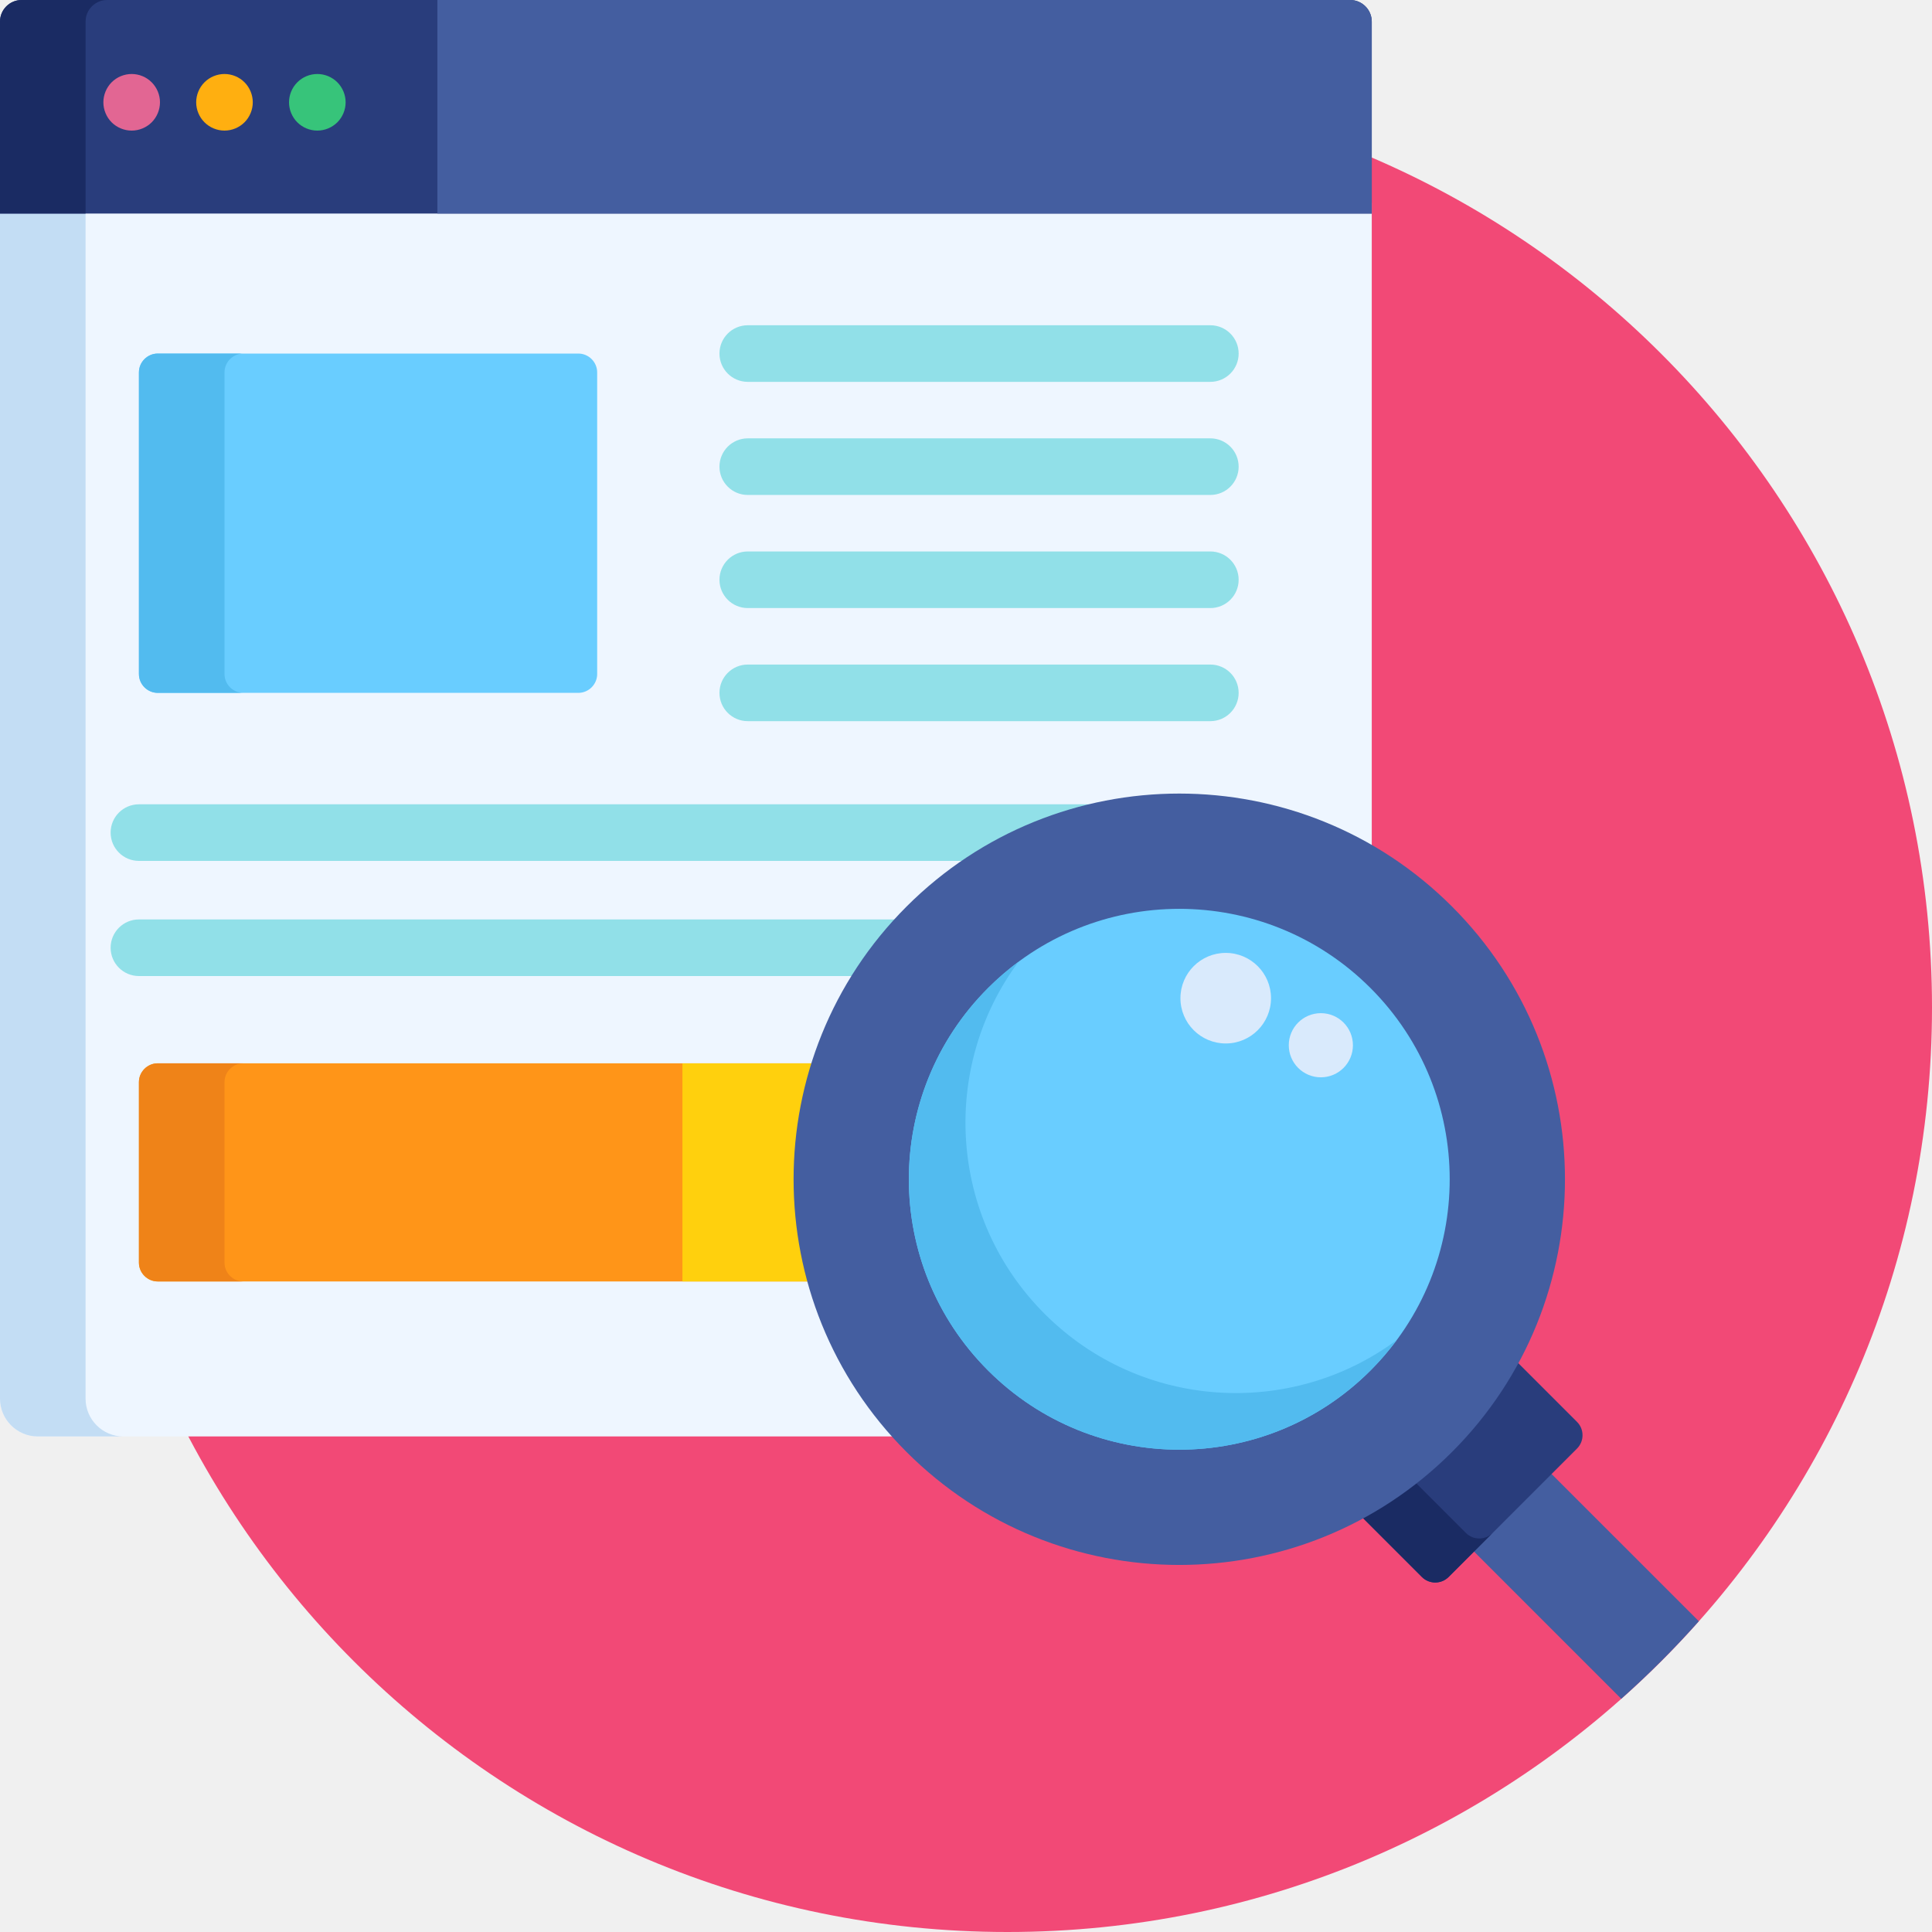
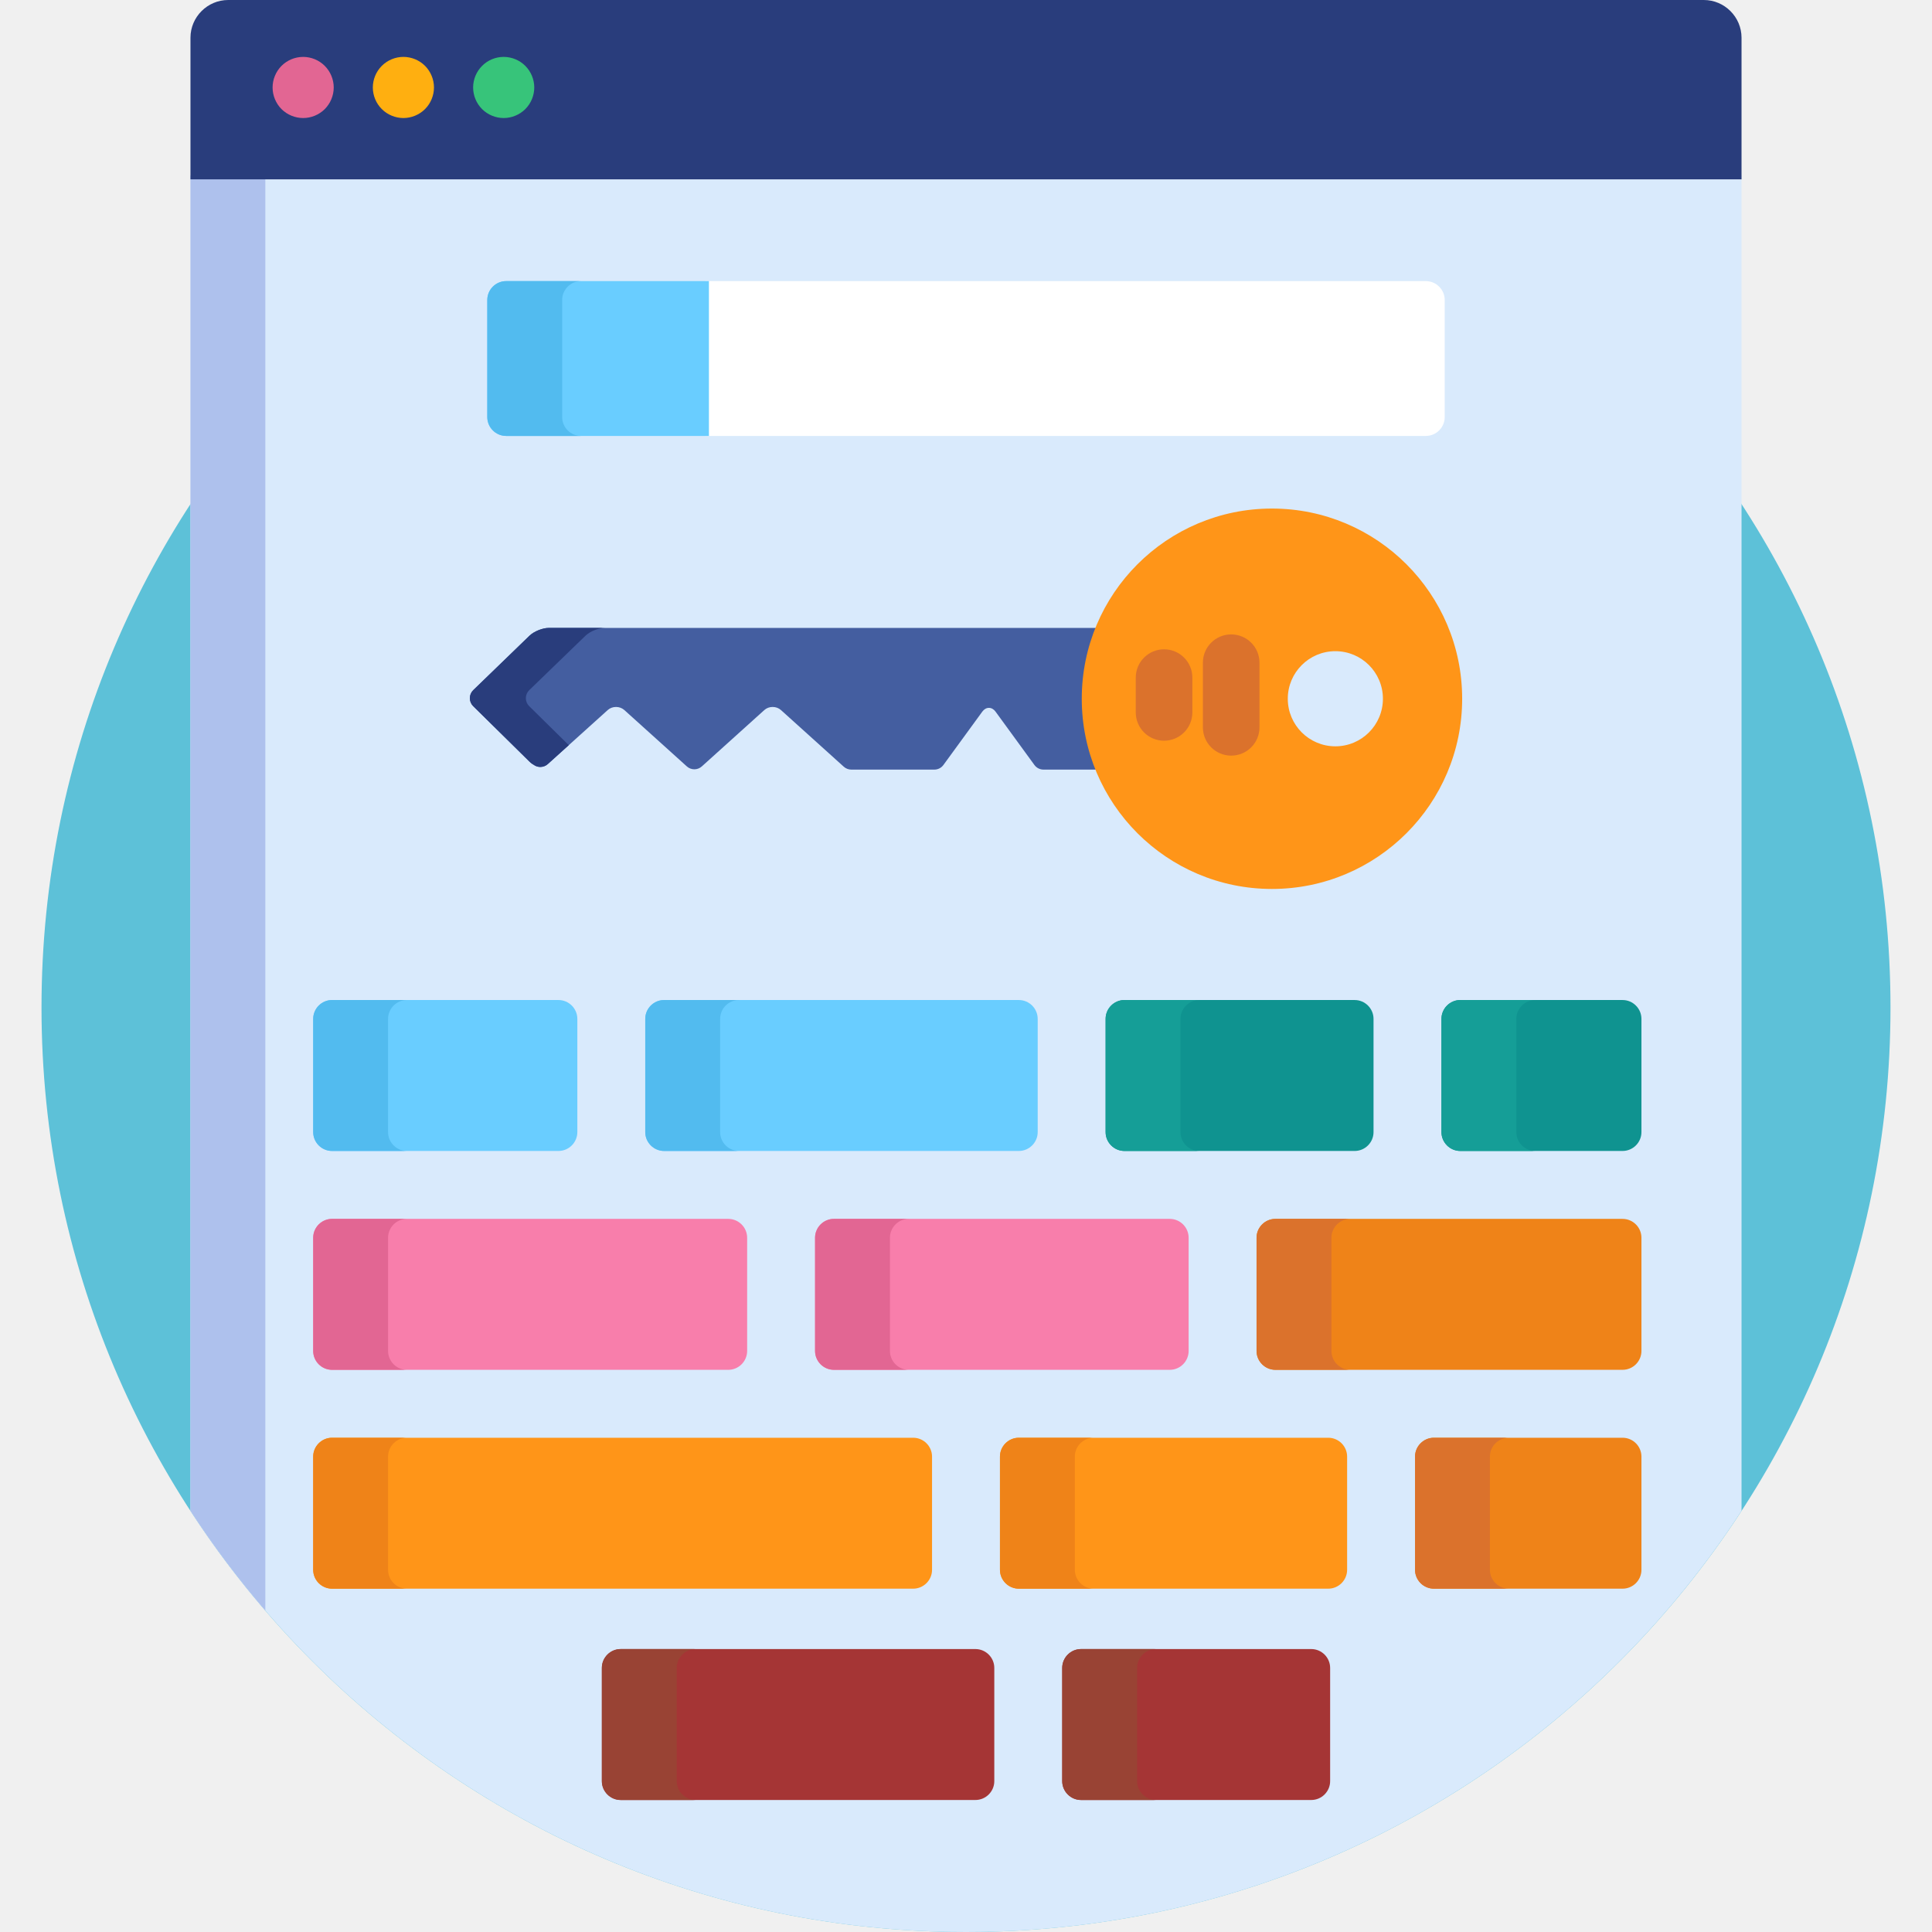
<svg xmlns="http://www.w3.org/2000/svg" version="1.1" id="Capa_1" x="0px" y="0px" viewBox="0 0 512 512" style="enable-background:new 0 0 512 512;" xml:space="preserve">
-   <circle style="fill:#F24976;" cx="267" cy="267" r="245" />
-   <path style="fill:#EEF6FF;" d="M241.659,241.656c18.93-18.928,44.096-29.352,70.863-29.352c18.236,0,35.725,4.842,51.009,13.911  V53.763H0v316.91c0,5.5,4.5,10,10,10h229.065C202.614,341.426,203.475,279.842,241.659,241.656z" />
-   <path style="fill:#C3DDF4;" d="M22.68,370.673V53.763H0v316.91c0,5.5,4.5,10,10,10h22.68C27.18,380.673,22.68,376.173,22.68,370.673  z" />
-   <path style="fill:#293D7C;" d="M357.815,0H5.716C2.572,0,0,2.572,0,5.716v50.882h363.531V5.716C363.531,2.572,360.959,0,357.815,0z" />
-   <path style="fill:#1A2B63;" d="M28.396,0H5.716C2.572,0,0,2.572,0,5.716v50.882h22.68V5.716C22.68,2.572,25.252,0,28.396,0z" />
-   <path style="fill:#69CDFF;" d="M158.259,178.615c0,2.75-2.25,5-5,5H41.816c-2.75,0-5-2.25-5-5V98.696c0-2.75,2.25-5,5-5h111.442  c2.75,0,5,2.25,5,5v79.919H158.259z" />
-   <path style="fill:#52BBEF;" d="M59.496,178.615V98.696c0-2.75,2.25-5,5-5h-22.68c-2.75,0-5,2.25-5,5v79.919c0,2.75,2.25,5,5,5h22.68  C61.746,183.615,59.496,181.365,59.496,178.615z" />
-   <path style="fill:#FF9518;" d="M217.149,281.788H41.816c-2.75,0-5,2.25-5,5v47.809c0,2.75,2.25,5,5,5h174.246  C210.787,320.688,211.146,300.524,217.149,281.788z" />
-   <path style="fill:#EF8318;" d="M59.496,334.597v-47.809c0-2.75,2.25-5,5-5h-22.68c-2.75,0-5,2.25-5,5v47.809c0,2.75,2.25,5,5,5  h22.68C61.746,339.597,59.496,337.347,59.496,334.597z" />
-   <path style="fill:#FFD00D;" d="M217.149,281.788H180.85v57.809h35.212C210.787,320.688,211.146,300.524,217.149,281.788z" />
+   <circle style="fill:#5DC1D8;" cx="256" cy="267" r="245" />
+   <path style="fill:#D9EAFC;" d="M50.477,400.388C94.167,467.568,169.89,512,256,512c86.109,0,161.833-44.432,205.523-111.612V46.53  H50.477V400.388z" />
+   <path style="fill:#AEC1ED;" d="M50.477,46.53v353.857c6.023,9.262,12.658,18.088,19.843,26.429V46.53H50.477z" />
+   <path style="fill:#293D7C;" d="M451.523,0H60.477c-5.5,0-10,4.5-10,10v37.53h411.047V10C461.523,4.5,457.023,0,451.523,0z" />
+   <path style="fill:#FFFFFF;" d="M377.863,74.497h-190.99l0,0v41.031h190.99c2.75,0,5-2.25,5-5V79.497  C382.863,76.747,380.613,74.497,377.863,74.497z" />
+   <path style="fill:#69CDFF;" d="M134.137,74.497c-2.75,0-5,2.25-5,5v31.032c0,2.75,2.25,5,5,5h53.736V74.497H134.137z" />
+   <path style="fill:#52BBEF;" d="M148.98,110.529V79.497c0-2.75,2.25-5,5-5h-19.843c-2.75,0-5,2.25-5,5v31.032c0,2.75,2.25,5,5,5  h19.843C151.23,115.529,148.98,113.279,148.98,110.529z" />
+   <path style="fill:#69CDFF;" d="M153,270.017c0-2.75-2.25-5-5-5H88c-2.75,0-5,2.25-5,5v30c0,2.75,2.25,5,5,5h60c2.75,0,5-2.25,5-5  V270.017z" />
+   <path style="fill:#F87EAB;" d="M198,328.017c0-2.75-2.25-5-5-5H88c-2.75,0-5,2.25-5,5v30c0,2.75,2.25,5,5,5h105c2.75,0,5-2.25,5-5  V328.017z" />
  <g>
-     <path style="fill:#91E0E8;" d="M320.754,101.196H198.165c-4.142,0-7.5-3.358-7.5-7.5s3.358-7.5,7.5-7.5h122.589   c4.143,0,7.5,3.358,7.5,7.5S324.897,101.196,320.754,101.196z" />
-     <path style="fill:#91E0E8;" d="M320.754,131.169H198.165c-4.142,0-7.5-3.358-7.5-7.5s3.358-7.5,7.5-7.5h122.589   c4.143,0,7.5,3.358,7.5,7.5C328.254,127.811,324.897,131.169,320.754,131.169z" />
-     <path style="fill:#91E0E8;" d="M320.754,161.142H198.165c-4.142,0-7.5-3.358-7.5-7.5s3.358-7.5,7.5-7.5h122.589   c4.143,0,7.5,3.358,7.5,7.5S324.897,161.142,320.754,161.142z" />
-     <path style="fill:#91E0E8;" d="M320.754,191.115H198.165c-4.142,0-7.5-3.358-7.5-7.5s3.358-7.5,7.5-7.5h122.589   c4.143,0,7.5,3.358,7.5,7.5S324.897,191.115,320.754,191.115z" />
-     <path style="fill:#91E0E8;" d="M299.459,213.148H36.816c-4.143,0-7.5,3.358-7.5,7.5s3.357,7.5,7.5,7.5H258.39   C270.777,220.167,284.742,215.052,299.459,213.148z" />
-     <path style="fill:#91E0E8;" d="M239.711,243.662H36.816c-4.143,0-7.5,3.358-7.5,7.5s3.357,7.5,7.5,7.5h191.188   C231.366,253.387,235.266,248.359,239.711,243.662z" />
+     <path style="fill:#FF9518;" d="M247,386.017c0-2.75-2.25-5-5-5H88c-2.75,0-5,2.25-5,5v30c0,2.75,2.25,5,5,5h154c2.75,0,5-2.25,5-5   V386.017z" />
+     <path style="fill:#FF9518;" d="M357,386.017c0-2.75-2.25-5-5-5h-82c-2.75,0-5,2.25-5,5v30c0,2.75,2.25,5,5,5h82c2.75,0,5-2.25,5-5   V386.017z" />
  </g>
-   <path style="fill:#E26693;" d="M34.895,34.61c-1.979,0-3.91-0.8-5.31-2.191c-1.391-1.4-2.19-3.33-2.19-5.309  c0-1.971,0.8-3.9,2.19-5.3c1.399-1.4,3.33-2.2,5.31-2.2c1.971,0,3.91,0.799,5.3,2.2c1.4,1.4,2.2,3.33,2.2,5.3  c0,1.979-0.8,3.91-2.2,5.309C38.805,33.81,36.865,34.61,34.895,34.61z" />
-   <path style="fill:#FFAF10;" d="M59.49,34.61c-1.971,0-3.91-0.8-5.301-2.201c-1.399-1.39-2.199-3.32-2.199-5.299  c0-1.971,0.8-3.9,2.199-5.3c1.4-1.4,3.33-2.2,5.301-2.2c1.979,0,3.909,0.799,5.31,2.2c1.39,1.4,2.19,3.33,2.19,5.3  s-0.801,3.91-2.19,5.299C63.399,33.81,61.47,34.61,59.49,34.61z" />
-   <path style="fill:#37C47A;" d="M84.095,34.61c-1.98,0-3.91-0.8-5.3-2.191c-1.4-1.4-2.2-3.33-2.2-5.309c0-1.971,0.8-3.9,2.2-5.3  c1.39-1.4,3.32-2.2,5.3-2.2c1.97,0,3.91,0.799,5.3,2.2c1.4,1.4,2.2,3.33,2.2,5.3c0,1.979-0.8,3.91-2.2,5.309  C87.995,33.81,86.064,34.61,84.095,34.61z" />
-   <path style="fill:#445EA0;" d="M409.768,389.207l-20.555,20.556L429.65,450.2c7.25-6.441,14.114-13.306,20.556-20.556  L409.768,389.207z" />
-   <path style="fill:#293D7C;" d="M417.928,376.811l-17.035-17.034c-4.531,8.486-10.365,16.455-17.512,23.601  c-7.066,7.066-15.002,12.945-23.566,17.541l17.003,17.002c1.944,1.945,5.126,1.945,7.071,0l34.039-34.039  C419.872,381.938,419.872,378.756,417.928,376.811z" />
-   <path style="fill:#1A2B63;" d="M388.484,406.254l-14.54-14.54c-4.471,3.481-9.196,6.556-14.13,9.204l17.003,17.002  c1.944,1.945,5.126,1.945,7.071,0l11.667-11.667C393.61,408.199,390.429,408.199,388.484,406.254z" />
-   <path style="fill:#445EA0;" d="M384.796,240.241c39.916,39.916,39.916,104.634-0.001,144.551  c-39.914,39.913-104.631,39.914-144.55-0.001c-39.916-39.916-39.914-104.634,0-144.549  C280.164,200.325,344.881,200.324,384.796,240.241z" />
-   <path style="fill:#69CDFF;" d="M363.197,363.191c-27.986,27.987-73.363,27.987-101.352-0.002  c-27.986-27.984-27.987-73.362,0-101.349c27.986-27.986,73.365-27.985,101.351,0C391.184,289.828,391.184,335.204,363.197,363.191z" />
-   <path style="fill:#52BBEF;" d="M363.197,363.191c2.549-2.549,4.859-5.245,6.943-8.056c-28.055,20.805-67.855,18.494-93.295-6.946  c-25.438-25.436-27.748-65.237-6.944-93.292c-2.812,2.085-5.507,4.395-8.056,6.943c-27.987,27.987-27.986,73.364,0,101.349  C289.834,391.178,335.211,391.178,363.197,363.191z" />
-   <path style="fill:#445EA0;" d="M357.815,0H115.912v56.598h247.619V5.716C363.531,2.572,360.959,0,357.815,0z" />
+   <path style="fill:#EF8318;" d="M380,381.017c-2.75,0-5,2.25-5,5v30c0,2.75,2.25,5,5,5h50c2.75,0,5-2.25,5-5v-30c0-2.75-2.25-5-5-5  H380z" />
+   <path style="fill:#F87EAB;" d="M315,328.017c0-2.75-2.25-5-5-5h-89c-2.75,0-5,2.25-5,5v30c0,2.75,2.25,5,5,5h89c2.75,0,5-2.25,5-5  V328.017z" />
+   <path style="fill:#EF8318;" d="M338,323.017c-2.75,0-5,2.25-5,5v30c0,2.75,2.25,5,5,5h92c2.75,0,5-2.25,5-5v-30c0-2.75-2.25-5-5-5  H338z" />
+   <path style="fill:#69CDFF;" d="M275,270.017c0-2.75-2.25-5-5-5h-94c-2.75,0-5,2.25-5,5v30c0,2.75,2.25,5,5,5h94c2.75,0,5-2.25,5-5  V270.017z" />
  <g>
-     <circle style="fill:#D9EAFC;" cx="324.83" cy="264.53" r="12" />
-     <circle style="fill:#D9EAFC;" cx="350.04" cy="277" r="8.5" />
+     <path style="fill:#52BBEF;" d="M102.843,300.017v-30c0-2.75,2.25-5,5-5H88c-2.75,0-5,2.25-5,5v30c0,2.75,2.25,5,5,5h19.843   C105.093,305.017,102.843,302.767,102.843,300.017z" />
+     <path style="fill:#52BBEF;" d="M190.843,300.017v-30c0-2.75,2.25-5,5-5H176c-2.75,0-5,2.25-5,5v30c0,2.75,2.25,5,5,5h19.843   C193.093,305.017,190.843,302.767,190.843,300.017z" />
  </g>
+   <g>
+     <path style="fill:#0F9390;" d="M364,270.017c0-2.75-2.25-5-5-5h-61c-2.75,0-5,2.25-5,5v30c0,2.75,2.25,5,5,5h61c2.75,0,5-2.25,5-5   V270.017z" />
+     <path style="fill:#0F9390;" d="M387,265.017c-2.75,0-5,2.25-5,5v30c0,2.75,2.25,5,5,5h43c2.75,0,5-2.25,5-5v-30c0-2.75-2.25-5-5-5   H387z" />
+   </g>
+   <g>
+     <path style="fill:#159E97;" d="M401.843,300.017v-30c0-2.75,2.25-5,5-5H387c-2.75,0-5,2.25-5,5v30c0,2.75,2.25,5,5,5h19.843   C404.093,305.017,401.843,302.767,401.843,300.017z" />
+     <path style="fill:#159E97;" d="M312.843,300.017v-30c0-2.75,2.25-5,5-5H298c-2.75,0-5,2.25-5,5v30c0,2.75,2.25,5,5,5h19.843   C315.093,305.017,312.843,302.767,312.843,300.017z" />
+   </g>
+   <g>
+     <path style="fill:#A53535;" d="M263.5,442.017c0-2.75-2.25-5-5-5h-94c-2.75,0-5,2.25-5,5v30c0,2.75,2.25,5,5,5h94   c2.75,0,5-2.25,5-5V442.017z" />
+     <path style="fill:#A53535;" d="M352.5,442.017c0-2.75-2.25-5-5-5h-61c-2.75,0-5,2.25-5,5v30c0,2.75,2.25,5,5,5h61   c2.75,0,5-2.25,5-5V442.017z" />
+   </g>
+   <path style="fill:#E26693;" d="M102.843,358.017v-30c0-2.75,2.25-5,5-5H88c-2.75,0-5,2.25-5,5v30c0,2.75,2.25,5,5,5h19.843  C105.093,363.017,102.843,360.767,102.843,358.017z" />
+   <g>
+     <path style="fill:#EF8318;" d="M102.843,416.017v-30c0-2.75,2.25-5,5-5H88c-2.75,0-5,2.25-5,5v30c0,2.75,2.25,5,5,5h19.843   C105.093,421.017,102.843,418.767,102.843,416.017z" />
+     <path style="fill:#EF8318;" d="M284.843,416.017v-30c0-2.75,2.25-5,5-5H270c-2.75,0-5,2.25-5,5v30c0,2.75,2.25,5,5,5h19.843   C287.093,421.017,284.843,418.767,284.843,416.017z" />
+   </g>
+   <path style="fill:#DB722C;" d="M394.843,416.017v-30c0-2.75,2.25-5,5-5H380c-2.75,0-5,2.25-5,5v30c0,2.75,2.25,5,5,5h19.843  C397.093,421.017,394.843,418.767,394.843,416.017z" />
+   <path style="fill:#E26693;" d="M235.843,358.017v-30c0-2.75,2.25-5,5-5H221c-2.75,0-5,2.25-5,5v30c0,2.75,2.25,5,5,5h19.843  C238.093,363.017,235.843,360.767,235.843,358.017z" />
+   <path style="fill:#DB722C;" d="M352.843,358.017v-30c0-2.75,2.25-5,5-5H338c-2.75,0-5,2.25-5,5v30c0,2.75,2.25,5,5,5h19.843  C355.093,363.017,352.843,360.767,352.843,358.017z" />
+   <g>
+     <path style="fill:#994334;" d="M179.343,472.017v-30c0-2.75,2.25-5,5-5H164.5c-2.75,0-5,2.25-5,5v30c0,2.75,2.25,5,5,5h19.843   C181.593,477.017,179.343,474.767,179.343,472.017z" />
+     <path style="fill:#994334;" d="M301.343,472.017v-30c0-2.75,2.25-5,5-5H286.5c-2.75,0-5,2.25-5,5v30c0,2.75,2.25,5,5,5h19.843   C303.593,477.017,301.343,474.767,301.343,472.017z" />
+   </g>
+   <path style="fill:#445EA0;" d="M288.418,185.176c0-6.656,1.34-12.998,3.76-18.776H145.426c-1.633,0-3.918,0.924-5.096,2.061  l-14.916,14.435c-0.574,0.555-0.898,1.318-0.902,2.117c-0.004,0.799,0.314,1.565,0.885,2.125l14.955,14.736  c0.369,0.363,0.848,0.706,1.422,1.019c0.443,0.241,0.93,0.36,1.414,0.36c0.719,0,1.43-0.26,1.986-0.763l15.881-14.32  c0.584-0.528,1.365-0.819,2.199-0.819c0.836,0,1.615,0.291,2.203,0.819l16.564,14.938c0.564,0.509,1.275,0.763,1.986,0.763  s1.42-0.254,1.984-0.763l16.566-14.938c0.584-0.528,1.367-0.819,2.201-0.819c0.836,0,1.615,0.291,2.201,0.819l16.658,15.021  c0.545,0.491,1.25,0.762,1.984,0.762h22.014c0.947,0,1.836-0.452,2.395-1.218l10.318-14.155c0.465-0.638,1.086-0.989,1.746-0.989  c0.662,0,1.283,0.352,1.746,0.988l10.316,14.155c0.56,0.766,1.451,1.218,2.398,1.218h15.641  C289.758,198.174,288.418,191.833,288.418,185.176z" />
+   <path style="fill:#293D7C;" d="M140.239,187.137c-0.57-0.56-0.889-1.326-0.885-2.125c0.004-0.798,0.328-1.561,0.902-2.117  l14.916-14.435c1.178-1.137,3.463-2.061,5.096-2.061h-14.843c-1.633,0-3.918,0.924-5.096,2.061l-14.916,14.435  c-0.574,0.555-0.898,1.318-0.902,2.117c-0.004,0.799,0.314,1.565,0.885,2.125l14.955,14.736c0.369,0.363,0.848,0.706,1.422,1.019  c0.443,0.241,0.93,0.36,1.414,0.36c0.719,0,1.43-0.26,1.986-0.763l5.559-5.012L140.239,187.137z" />
+   <path style="fill:#FF9518;" d="M337.082,134.771c-27.838,0-50.404,22.568-50.404,50.405c0,27.838,22.566,50.406,50.404,50.406  s50.406-22.567,50.406-50.406C387.488,157.338,364.92,134.771,337.082,134.771z M353.883,197.781  c-6.963,0-12.605-5.643-12.605-12.605s5.643-12.605,12.605-12.605c6.963,0,12.603,5.643,12.603,12.605  S360.846,197.781,353.883,197.781z" />
+   <g>
+     <path style="fill:#DB722C;" d="M326.277,200.251c-4.143,0-7.5-3.358-7.5-7.5v-17.13c0-4.142,3.357-7.5,7.5-7.5s7.5,3.358,7.5,7.5   v17.13C333.777,196.893,330.42,200.251,326.277,200.251z" />
+     <path style="fill:#DB722C;" d="M308.488,196.297c-4.143,0-7.5-3.358-7.5-7.5v-9.224c0-4.142,3.357-7.5,7.5-7.5s7.5,3.358,7.5,7.5   v9.224C315.988,192.94,312.631,196.297,308.488,196.297z" />
+   </g>
+   <path style="fill:#E26693;" d="M80.339,31.281c-2.139,0-4.224-0.865-5.735-2.366c-1.502-1.512-2.366-3.597-2.366-5.735  c0-2.129,0.864-4.213,2.366-5.725c1.512-1.513,3.597-2.377,5.735-2.377c2.128,0,4.224,0.864,5.725,2.377  c1.513,1.512,2.377,3.596,2.377,5.725c0,2.138-0.864,4.223-2.377,5.735C84.563,30.416,82.467,31.281,80.339,31.281z" />
+   <path style="fill:#FFAF10;" d="M106.906,31.281c-2.128,0-4.224-0.865-5.726-2.378c-1.512-1.501-2.376-3.586-2.376-5.724  c0-2.129,0.864-4.213,2.376-5.725c1.513-1.513,3.598-2.377,5.726-2.377c2.139,0,4.223,0.864,5.736,2.377  c1.501,1.512,2.365,3.596,2.365,5.725c0,2.128-0.864,4.223-2.365,5.724C111.129,30.416,109.045,31.281,106.906,31.281z" />
+   <path style="fill:#37C47A;" d="M133.484,31.281c-2.139,0-4.224-0.865-5.725-2.366c-1.513-1.512-2.377-3.597-2.377-5.735  c0-2.129,0.864-4.213,2.377-5.725c1.501-1.513,3.586-2.377,5.725-2.377c2.128,0,4.224,0.864,5.725,2.377  c1.513,1.512,2.377,3.596,2.377,5.725c0,2.138-0.864,4.223-2.377,5.735C137.697,30.416,135.612,31.281,133.484,31.281z" />
  <g>
</g>
  <g>
</g>
  <g>
</g>
  <g>
</g>
  <g>
</g>
  <g>
</g>
  <g>
</g>
  <g>
</g>
  <g>
</g>
  <g>
</g>
  <g>
</g>
  <g>
</g>
  <g>
</g>
  <g>
</g>
  <g>
</g>
</svg>
